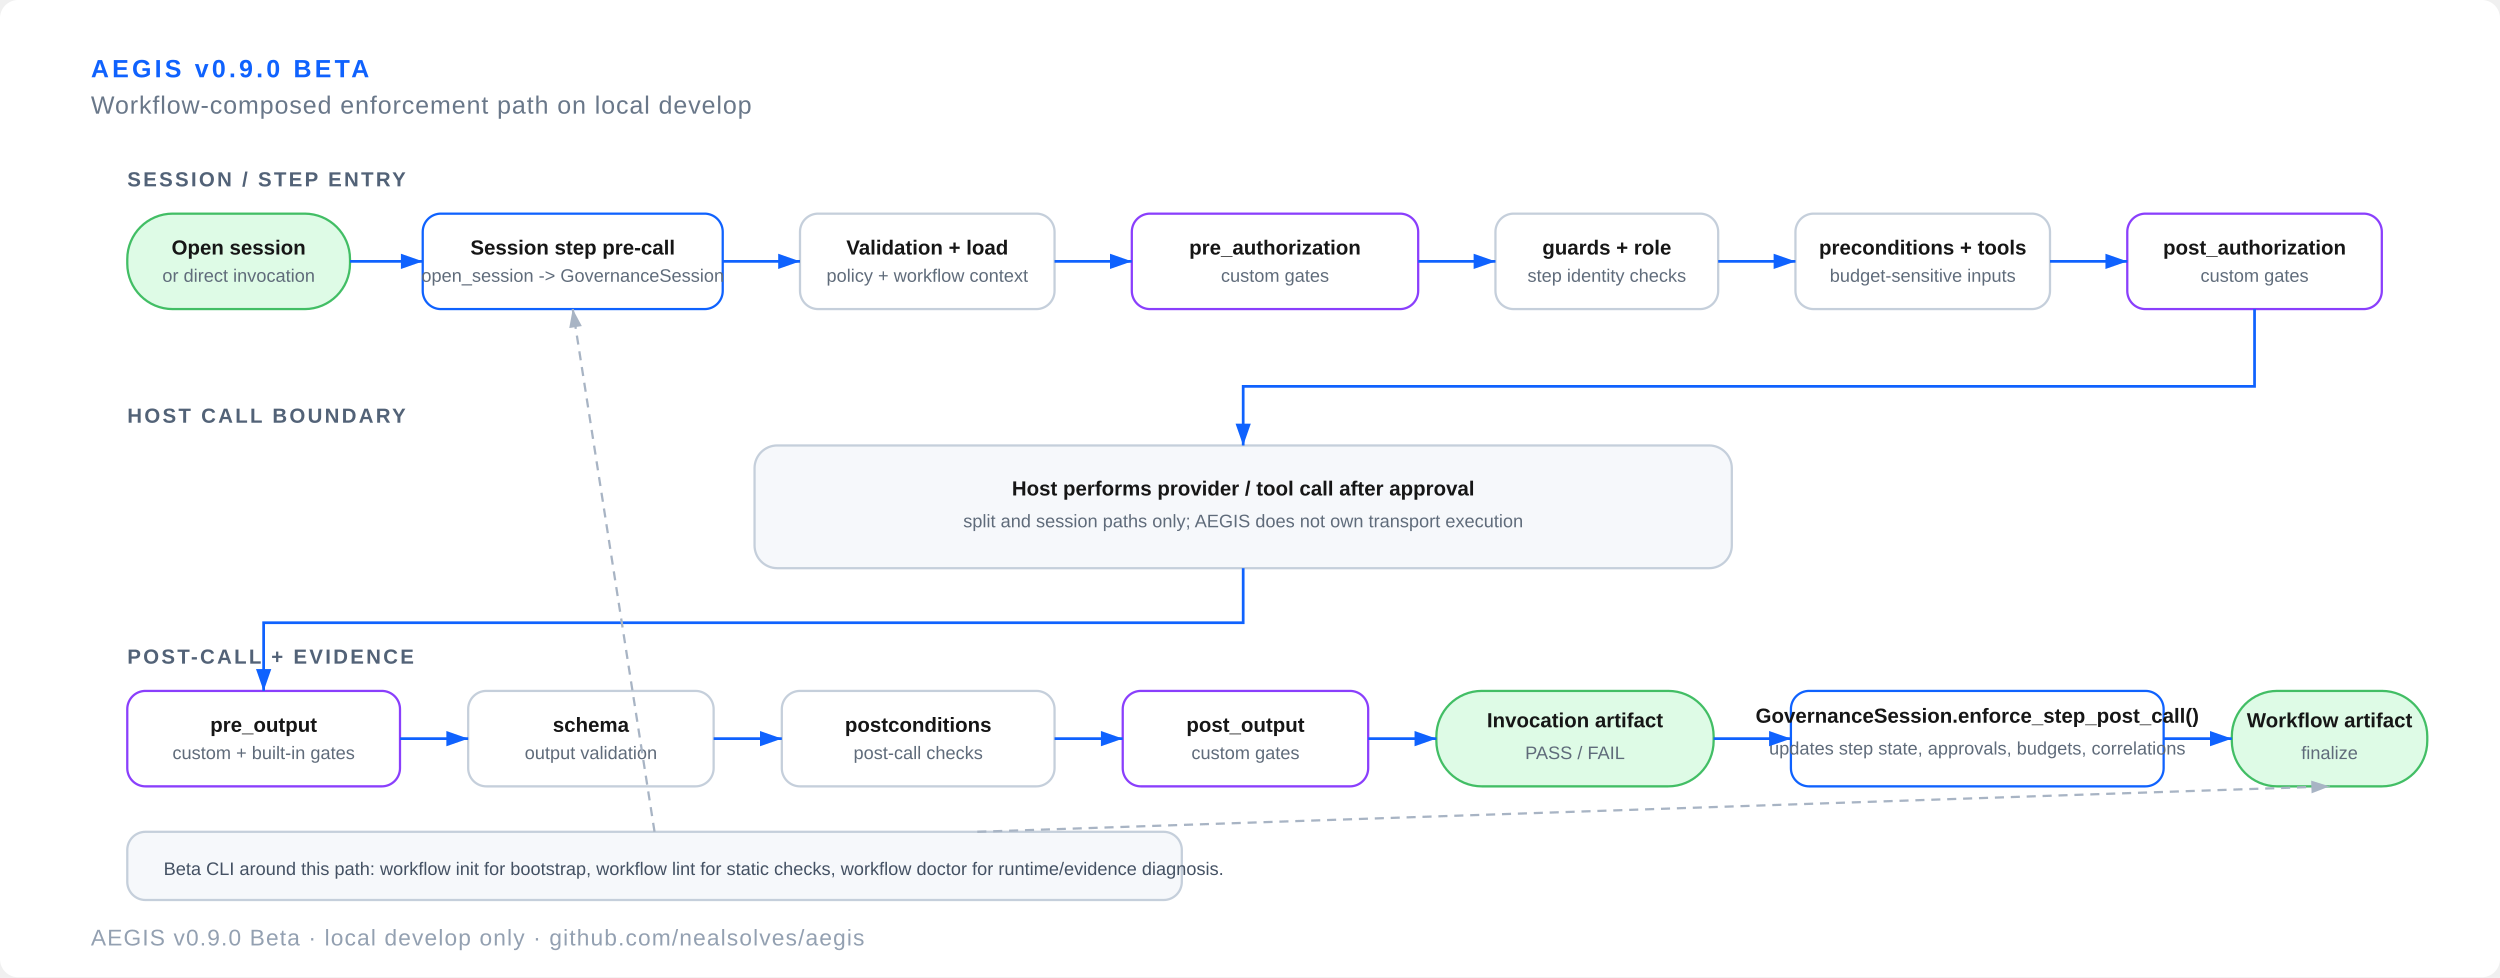
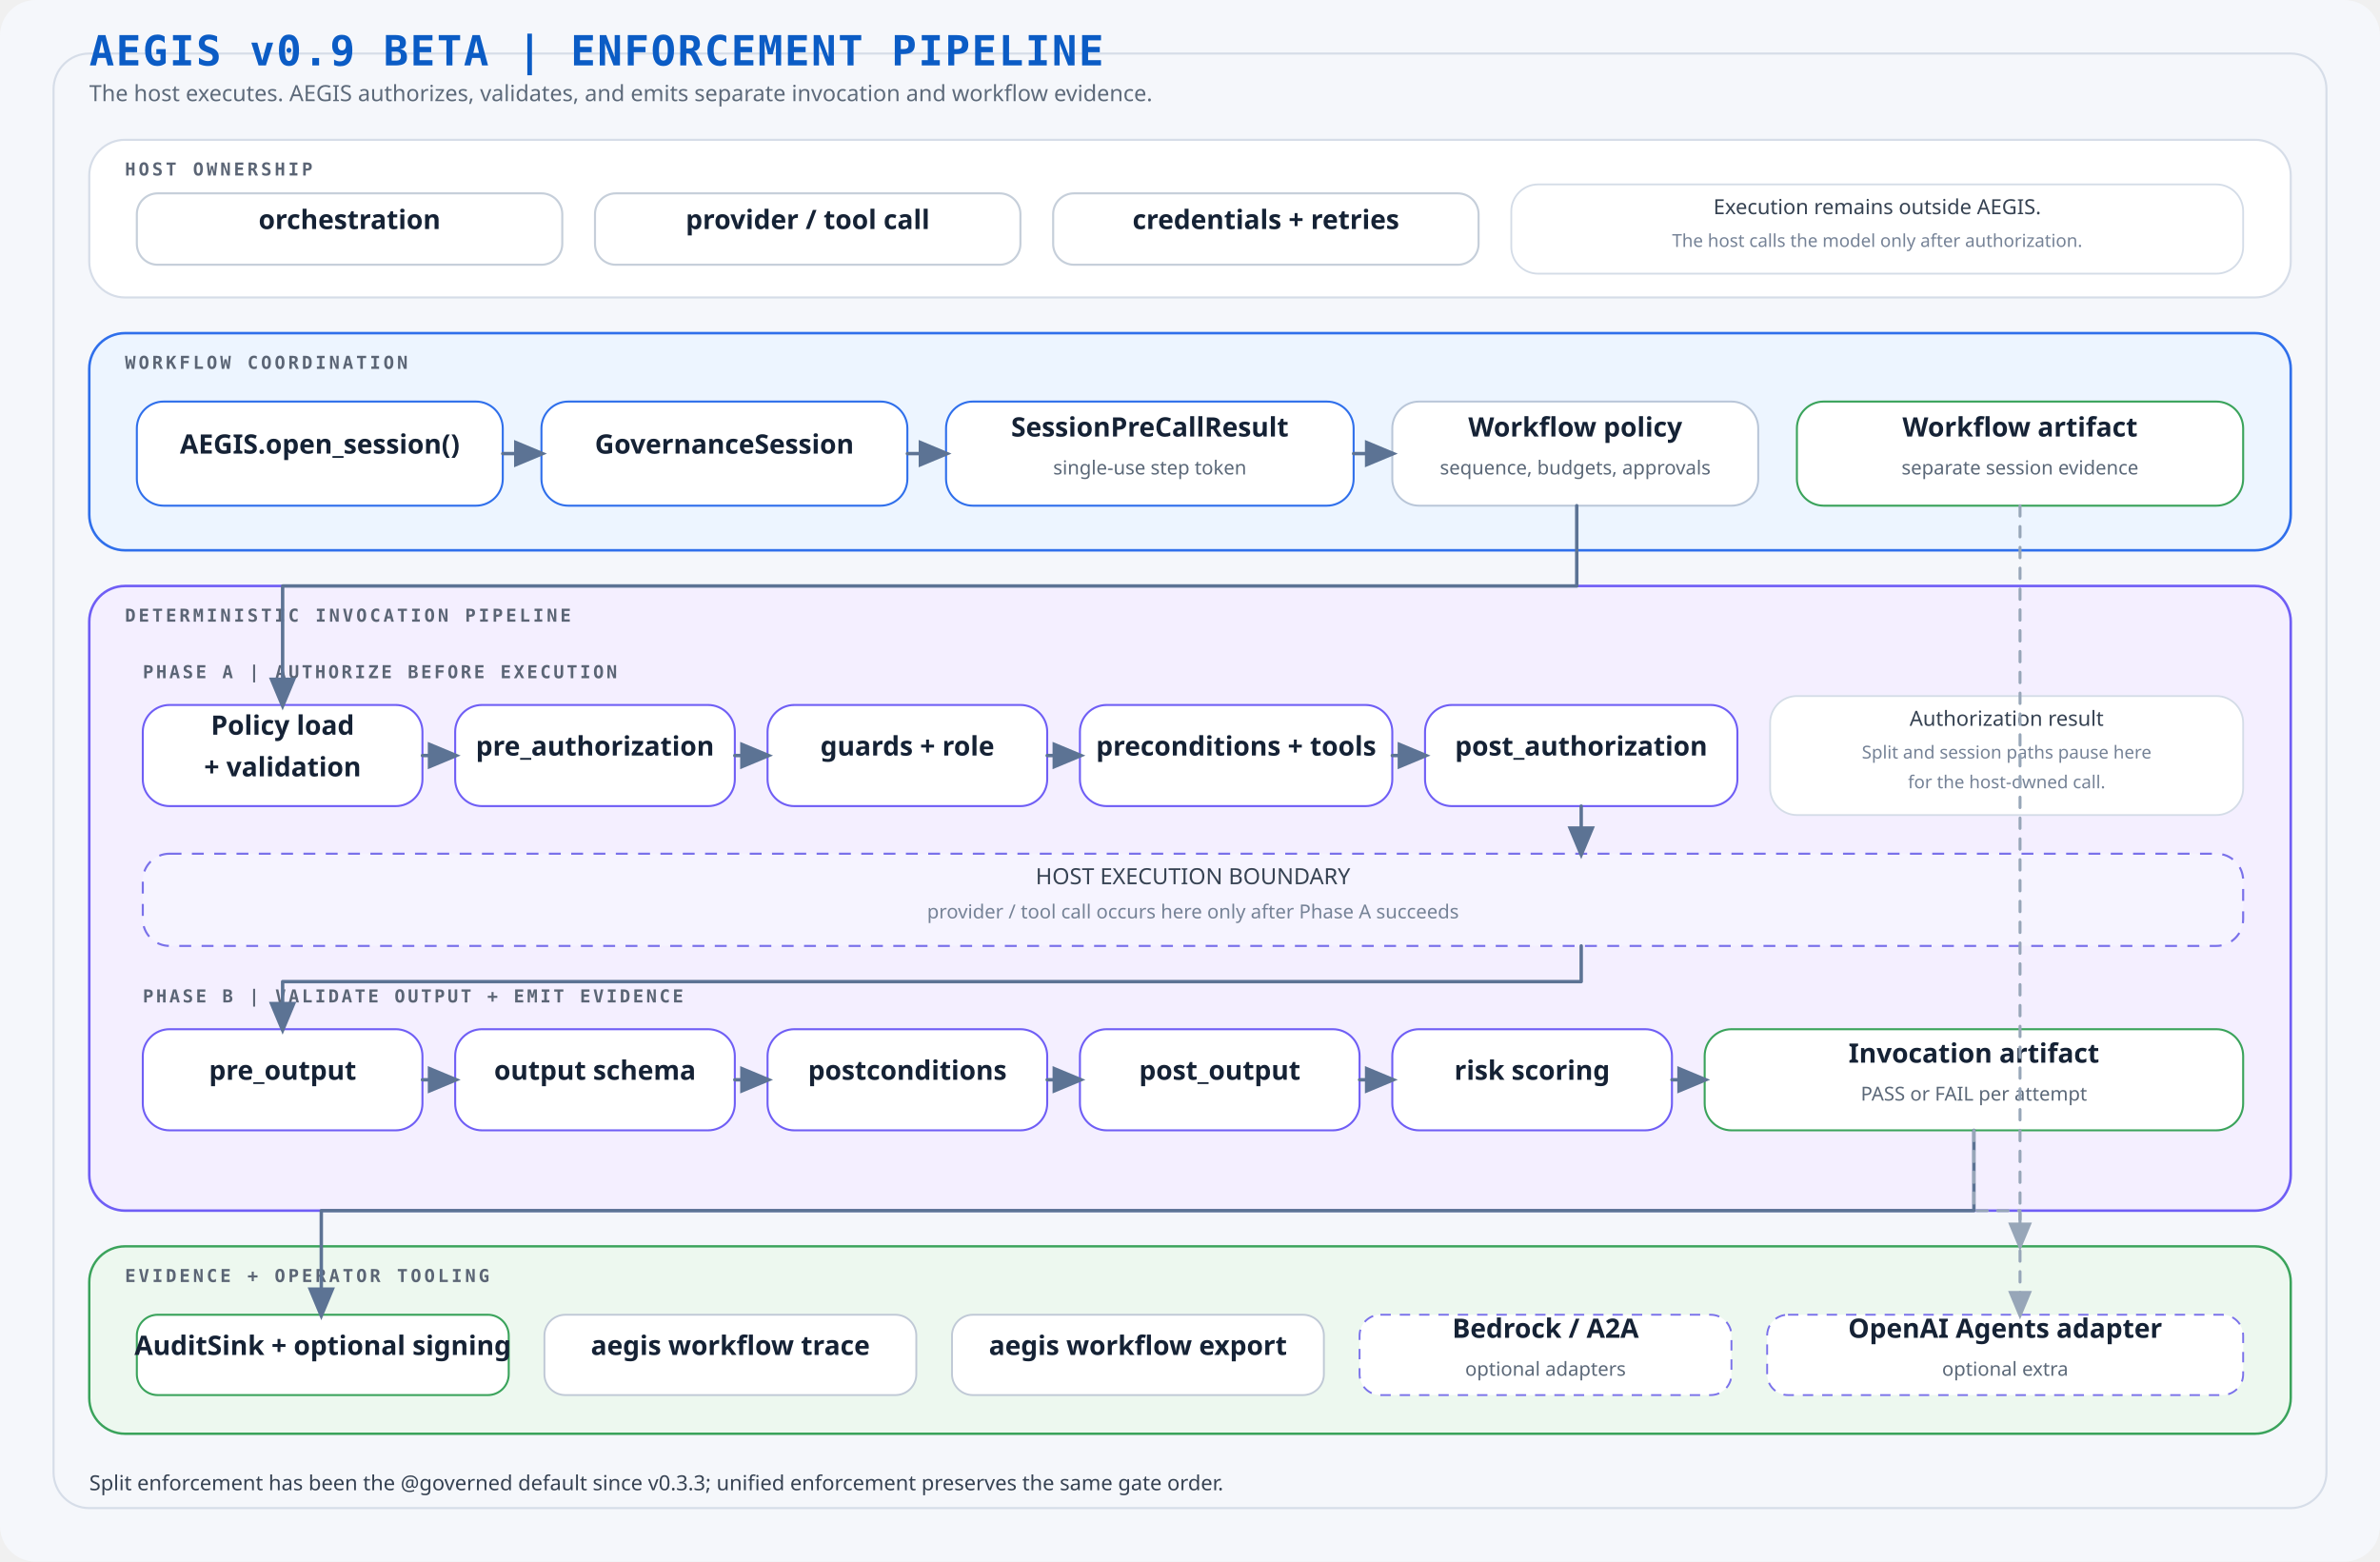
- <svg xmlns="http://www.w3.org/2000/svg" viewBox="0 0 1100 430">
+ <svg xmlns="http://www.w3.org/2000/svg" viewBox="0 0 1600 1050">
  <defs>
    <style>
-       svg { font-family: 'IBM Plex Sans', Arial, sans-serif; }
-       .mono { font-family: 'IBM Plex Mono', 'IBM Plex Sans', Arial, sans-serif; }
-       .title { fill: #0f62fe; font-size: 11px; font-weight: 700; letter-spacing: 1.4px; }
-       .subtitle { fill: #697789; font-size: 11px; letter-spacing: 0.4px; }
-       .phase { fill: #526277; font-size: 9px; font-weight: 700; letter-spacing: 1px; }
-       .label { fill: #161616; font-size: 9px; font-weight: 600; text-anchor: middle; }
-       .sub { fill: #5f6b7a; font-size: 8px; text-anchor: middle; }
-       .note { fill: #445163; font-size: 8px; }
-       .frame { fill: #f6f8fb; stroke: #c5cfdb; stroke-width: 1; }
-       .blue { fill: #ffffff; stroke: #0f62fe; stroke-width: 1; }
-       .purple { fill: #ffffff; stroke: #8a3ffc; stroke-width: 1; }
-       .green { fill: #defbe6; stroke: #42be65; stroke-width: 1; }
-       .gray { fill: #ffffff; stroke: #c5cfdb; stroke-width: 1; }
-       .conn { fill: none; stroke: #0f62fe; stroke-width: 1.2; }
-       .connDim { fill: none; stroke: #a8b4c4; stroke-width: 1; stroke-dasharray: 4 3; }
-       .watermark { fill: #93a0b1; font-size: 10px; letter-spacing: 0.5px; }
-     </style>
-     <marker id="arr" viewBox="0 0 10 7" refX="10" refY="3.5" markerWidth="8" markerHeight="6" orient="auto-start-reverse">
-       <path d="M0 0 L10 3.5 L0 7 z" fill="#0f62fe" />
+   svg {
+     font-family: 'IBM Plex Sans', 'Avenir Next', 'Segoe UI', sans-serif;
+   }
+   .mono {
+     font-family: 'IBM Plex Mono', 'SFMono-Regular', 'Menlo', monospace;
+   }
+   .page-title {
+     fill: #0b5cc5;
+     font-size: 28px;
+     font-weight: 700;
+     letter-spacing: 0.04em;
+   }
+   .page-subtitle {
+     fill: #5d6a7a;
+     font-size: 15px;
+   }
+   .section-tag {
+     fill: #5b6575;
+     font-size: 12px;
+     font-weight: 700;
+     letter-spacing: 0.16em;
+   }
+   .panel-title {
+     fill: #5b6575;
+     font-size: 12px;
+     font-weight: 700;
+     letter-spacing: 0.14em;
+   }
+   .box-title {
+     fill: #152235;
+     font-size: 18px;
+     font-weight: 600;
+   }
+   .box-sub {
+     fill: #5b6878;
+     font-size: 13px;
+     font-weight: 500;
+   }
+   .body {
+     fill: #364252;
+     font-size: 14px;
+     font-weight: 500;
+   }
+   .body-plus {
+     fill: #364252;
+     font-size: 15px;
+     font-weight: 500;
+   }
+   .small {
+     fill: #758296;
+     font-size: 12px;
+   }
+   .small-plus {
+     fill: #758296;
+     font-size: 13px;
+   }
+   .footer-note {
+     fill: #364252;
+     font-size: 14px;
+     font-weight: 500;
+   }
+   .footer-note-lg {
+     fill: #364252;
+     font-size: 15px;
+     font-weight: 500;
+   }
+   .footer-small {
+     fill: #758296;
+     font-size: 12px;
+   }
+   .footer-small-lg {
+     fill: #758296;
+     font-size: 13px;
+   }
+   .frame {
+     fill: none;
+     stroke: #d6dde8;
+     stroke-width: 1.4;
+   }
+   .band {
+     fill: #ffffff;
+     stroke: #d6dde8;
+     stroke-width: 1.4;
+   }
+   .host-box {
+     fill: #ffffff;
+     stroke: #c6cfda;
+     stroke-width: 1.4;
+   }
+   .policy-panel {
+     fill: #eef3f8;
+     stroke: #b9c6d8;
+     stroke-width: 1.5;
+   }
+   .workflow-panel {
+     fill: #edf5ff;
+     stroke: #2f6feb;
+     stroke-width: 1.7;
+   }
+   .kernel-panel {
+     fill: #f4efff;
+     stroke: #6f5ef5;
+     stroke-width: 1.7;
+   }
+   .evidence-panel {
+     fill: #edf8ef;
+     stroke: #3aa35b;
+     stroke-width: 1.6;
+   }
+   .ops-panel {
+     fill: #f2f5f8;
+     stroke: #c0c9d6;
+     stroke-width: 1.4;
+   }
+   .adapter-panel {
+     fill: #f6f4ff;
+     stroke: #7a71ea;
+     stroke-width: 1.4;
+     stroke-dasharray: 8 7;
+   }
+   .note-box {
+     fill: #ffffff;
+     stroke: #d4dce7;
+     stroke-width: 1.2;
+   }
+   .node-neutral {
+     fill: #ffffff;
+     stroke: #c6cfda;
+     stroke-width: 1.3;
+   }
+   .node-policy {
+     fill: #ffffff;
+     stroke: #b9c6d8;
+     stroke-width: 1.3;
+   }
+   .node-workflow {
+     fill: #ffffff;
+     stroke: #2f6feb;
+     stroke-width: 1.35;
+   }
+   .node-kernel {
+     fill: #ffffff;
+     stroke: #6f5ef5;
+     stroke-width: 1.35;
+   }
+   .node-evidence {
+     fill: #ffffff;
+     stroke: #3aa35b;
+     stroke-width: 1.35;
+   }
+   .node-ops {
+     fill: #ffffff;
+     stroke: #c0c9d6;
+     stroke-width: 1.25;
+   }
+   .node-adapter {
+     fill: #ffffff;
+     stroke: #7a71ea;
+     stroke-width: 1.25;
+     stroke-dasharray: 7 6;
+   }
+   .connector {
+     fill: none;
+     stroke: #5c7394;
+     stroke-width: 2.3;
+     stroke-linecap: round;
+     stroke-linejoin: round;
+   }
+   .connector-muted {
+     fill: none;
+     stroke: #97a6b8;
+     stroke-width: 2.0;
+     stroke-linecap: round;
+     stroke-linejoin: round;
+     stroke-dasharray: 7 7;
+   }
+   .connector-soft {
+     fill: none;
+     stroke: #5c7394;
+     stroke-opacity: 0.68;
+     stroke-width: 1.7;
+     stroke-linecap: round;
+     stroke-linejoin: round;
+   }
+ </style>
+     <marker id="arrow" viewBox="0 0 12 10" refX="10" refY="5" markerWidth="10" markerHeight="8" orient="auto">
+       <path d="M0 0 L12 5 L0 10 z" fill="#5c7394" />
    </marker>
-     <marker id="arrDim" viewBox="0 0 10 7" refX="10" refY="3.5" markerWidth="8" markerHeight="6" orient="auto-start-reverse">
-       <path d="M0 0 L10 3.5 L0 7 z" fill="#a8b4c4" />
+     <marker id="arrow-muted" viewBox="0 0 12 10" refX="10" refY="5" markerWidth="10" markerHeight="8" orient="auto">
+       <path d="M0 0 L12 5 L0 10 z" fill="#97a6b8" />
+     </marker>
+     <marker id="arrow-soft" viewBox="0 0 12 10" refX="10" refY="5" markerWidth="10" markerHeight="8" orient="auto">
+       <path d="M0 0 L12 5 L0 10 z" fill="#5c7394" fill-opacity="0.68" />
    </marker>
  </defs>
-   <rect width="1100" height="430" fill="#ffffff" rx="8" />
-   <text class="title mono" x="40" y="34">AEGIS v0.9.0 BETA</text>
-   <text class="subtitle mono" x="40" y="50">Workflow-composed enforcement path on local develop</text>
-   <text class="phase mono" x="56" y="82">SESSION / STEP ENTRY</text>
-   <rect class="green" x="56" y="94" width="98" height="42" rx="20" />
-   <text class="label" x="105" y="112">Open session</text>
-   <text class="sub" x="105" y="124">or direct invocation</text>
-   <rect class="blue" x="186" y="94" width="132" height="42" rx="8" />
-   <text class="label" x="252" y="112">Session step pre-call</text>
-   <text class="sub" x="252" y="124">open_session -&gt; GovernanceSession</text>
-   <rect class="gray" x="352" y="94" width="112" height="42" rx="8" />
-   <text class="label" x="408" y="112">Validation + load</text>
-   <text class="sub" x="408" y="124">policy + workflow context</text>
-   <rect class="purple" x="498" y="94" width="126" height="42" rx="8" />
-   <text class="label" x="561" y="112">pre_authorization</text>
-   <text class="sub" x="561" y="124">custom gates</text>
-   <rect class="gray" x="658" y="94" width="98" height="42" rx="8" />
-   <text class="label" x="707" y="112">guards + role</text>
-   <text class="sub" x="707" y="124">step identity checks</text>
-   <rect class="gray" x="790" y="94" width="112" height="42" rx="8" />
-   <text class="label" x="846" y="112">preconditions + tools</text>
-   <text class="sub" x="846" y="124">budget-sensitive inputs</text>
-   <rect class="purple" x="936" y="94" width="112" height="42" rx="8" />
-   <text class="label" x="992" y="112">post_authorization</text>
-   <text class="sub" x="992" y="124">custom gates</text>
-   <path class="conn" d="M154 115 L186 115" marker-end="url(#arr)" />
-   <path class="conn" d="M318 115 L352 115" marker-end="url(#arr)" />
-   <path class="conn" d="M464 115 L498 115" marker-end="url(#arr)" />
-   <path class="conn" d="M624 115 L658 115" marker-end="url(#arr)" />
-   <path class="conn" d="M756 115 L790 115" marker-end="url(#arr)" />
-   <path class="conn" d="M902 115 L936 115" marker-end="url(#arr)" />
-   <text class="phase mono" x="56" y="186">HOST CALL BOUNDARY</text>
-   <rect class="frame" x="332" y="196" width="430" height="54" rx="10" />
-   <text class="label" x="547" y="218">Host performs provider / tool call after approval</text>
-   <text class="sub" x="547" y="232">split and session paths only; AEGIS does not own transport execution</text>
-   <path class="conn" d="M992 136 L992 170 L547 170 L547 196" marker-end="url(#arr)" />
-   <text class="phase mono" x="56" y="292">POST-CALL + EVIDENCE</text>
-   <rect class="purple" x="56" y="304" width="120" height="42" rx="8" />
-   <rect class="gray" x="206" y="304" width="108" height="42" rx="8" />
-   <rect class="gray" x="344" y="304" width="120" height="42" rx="8" />
-   <rect class="purple" x="494" y="304" width="108" height="42" rx="8" />
-   <rect class="green" x="632" y="304" width="122" height="42" rx="20" />
-   <rect class="blue" x="788" y="304" width="164" height="42" rx="8" />
-   <rect class="green" x="982" y="304" width="86" height="42" rx="20" />
-   <text class="label" x="116" y="322">pre_output</text>
-   <text class="sub" x="116" y="334">custom + built-in gates</text>
-   <text class="label" x="260" y="322">schema</text>
-   <text class="sub" x="260" y="334">output validation</text>
-   <text class="label" x="404" y="322">postconditions</text>
-   <text class="sub" x="404" y="334">post-call checks</text>
-   <text class="label" x="548" y="322">post_output</text>
-   <text class="sub" x="548" y="334">custom gates</text>
-   <text class="label" x="693" y="320">Invocation artifact</text>
-   <text class="sub" x="693" y="334">PASS / FAIL</text>
-   <text class="label" x="870" y="318">GovernanceSession.enforce_step_post_call()</text>
-   <text class="sub" x="870" y="332">updates step state, approvals, budgets, correlations</text>
-   <text class="label" x="1025" y="320">Workflow artifact</text>
-   <text class="sub" x="1025" y="334">finalize</text>
-   <path class="conn" d="M547 250 L547 274 L116 274 L116 304" marker-end="url(#arr)" />
-   <path class="conn" d="M176 325 L206 325" marker-end="url(#arr)" />
-   <path class="conn" d="M314 325 L344 325" marker-end="url(#arr)" />
-   <path class="conn" d="M464 325 L494 325" marker-end="url(#arr)" />
-   <path class="conn" d="M602 325 L632 325" marker-end="url(#arr)" />
-   <path class="conn" d="M754 325 L788 325" marker-end="url(#arr)" />
-   <path class="conn" d="M952 325 L982 325" marker-end="url(#arr)" />
-   <rect class="frame" x="56" y="366" width="464" height="30" rx="8" />
-   <text class="note mono" x="72" y="385">Beta CLI around this path: workflow init for bootstrap, workflow lint for static checks, workflow doctor for runtime/evidence diagnosis.</text>
-   <path class="connDim" d="M288 366 L252 136" marker-end="url(#arrDim)" />
-   <path class="connDim" d="M430 366 L1025 346" marker-end="url(#arrDim)" />
-   <text class="watermark mono" x="40" y="416">AEGIS v0.9.0 Beta · local develop only · github.com/nealsolves/aegis</text>
+   <rect width="1600" height="1050" fill="#f5f7fb" rx="24" />
+   <rect x="36" y="36" width="1528" height="978" class="frame" rx="24" />
+   <text class="page-title mono" x="60" y="44">AEGIS v0.9 BETA | ENFORCEMENT PIPELINE</text>
+   <text class="page-subtitle" x="60" y="68">The host executes. AEGIS authorizes, validates, and emits separate invocation and workflow evidence.</text>
+   <rect x="60" y="94" width="1480" height="106" rx="24" class="band" />
+   <text class="section-tag mono" x="84" y="118">HOST OWNERSHIP</text>
+   <rect x="92" y="130" width="286" height="48" rx="14" class="host-box" />
+   <text class="box-title" x="235" y="154.0" text-anchor="middle">orchestration</text>
+   <rect x="400" y="130" width="286" height="48" rx="14" class="host-box" />
+   <text class="box-title" x="543" y="154.0" text-anchor="middle">provider / tool call</text>
+   <rect x="708" y="130" width="286" height="48" rx="14" class="host-box" />
+   <text class="box-title" x="851" y="154.0" text-anchor="middle">credentials + retries</text>
+   <rect x="1016" y="124" width="492" height="60" rx="18" class="note-box" />
+   <text class="body" x="1262" y="144.0" text-anchor="middle">Execution remains outside AEGIS.</text>
+   <text class="small" x="1262" y="166.0" text-anchor="middle">The host calls the model only after authorization.</text>
+   <rect x="60" y="224" width="1480" height="146" rx="24" class="workflow-panel" />
+   <text class="section-tag mono" x="84" y="248">WORKFLOW COORDINATION</text>
+   <rect x="92" y="270" width="246" height="70" rx="18" class="node-workflow" />
+   <text class="box-title" x="215" y="305.0" text-anchor="middle">AEGIS.open_session()</text>
+   <rect x="364" y="270" width="246" height="70" rx="18" class="node-workflow" />
+   <text class="box-title" x="487" y="305.0" text-anchor="middle">GovernanceSession</text>
+   <rect x="636" y="270" width="274" height="70" rx="18" class="node-workflow" />
+   <text class="box-title" x="773" y="293.5" text-anchor="middle">SessionPreCallResult</text>
+   <text class="box-sub" x="773" y="319.0" text-anchor="middle">single-use step token</text>
+   <rect x="936" y="270" width="246" height="70" rx="18" class="node-policy" />
+   <text class="box-title" x="1059" y="293.5" text-anchor="middle">Workflow policy</text>
+   <text class="box-sub" x="1059" y="319.0" text-anchor="middle">sequence, budgets, approvals</text>
+   <rect x="1208" y="270" width="300" height="70" rx="18" class="node-evidence" />
+   <text class="box-title" x="1358" y="293.5" text-anchor="middle">Workflow artifact</text>
+   <text class="box-sub" x="1358" y="319.0" text-anchor="middle">separate session evidence</text>
+   <rect x="60" y="394" width="1480" height="420" rx="24" class="kernel-panel" />
+   <text class="section-tag mono" x="84" y="418">DETERMINISTIC INVOCATION PIPELINE</text>
+   <text class="panel-title mono" x="96" y="456">PHASE A | AUTHORIZE BEFORE EXECUTION</text>
+   <rect x="96" y="474" width="188" height="68" rx="18" class="node-kernel" />
+   <text class="box-title" x="190" y="494.0" text-anchor="middle">Policy load</text>
+   <text class="box-title" x="190" y="522.0" text-anchor="middle">+ validation</text>
+   <rect x="306" y="474" width="188" height="68" rx="18" class="node-kernel" />
+   <text class="box-title" x="400" y="508.0" text-anchor="middle">pre_authorization</text>
+   <rect x="516" y="474" width="188" height="68" rx="18" class="node-kernel" />
+   <text class="box-title" x="610" y="508.0" text-anchor="middle">guards + role</text>
+   <rect x="726" y="474" width="210" height="68" rx="18" class="node-kernel" />
+   <text class="box-title" x="831" y="508.0" text-anchor="middle">preconditions + tools</text>
+   <rect x="958" y="474" width="210" height="68" rx="18" class="node-kernel" />
+   <text class="box-title" x="1063" y="508.0" text-anchor="middle">post_authorization</text>
+   <rect x="1190" y="468" width="318" height="80" rx="18" class="note-box" />
+   <text class="body" x="1349" y="488.0" text-anchor="middle">Authorization result</text>
+   <text class="small" x="1349" y="510.0" text-anchor="middle">Split and session paths pause here</text>
+   <text class="small" x="1349" y="530.0" text-anchor="middle">for the host-owned call.</text>
+   <rect x="96" y="574" width="1412" height="62" rx="18" class="adapter-panel" />
+   <text class="body-plus" x="802" y="594.5" text-anchor="middle">HOST EXECUTION BOUNDARY</text>
+   <text class="small-plus" x="802" y="617.5" text-anchor="middle">provider / tool call occurs here only after Phase A succeeds</text>
+   <text class="panel-title mono" x="96" y="674">PHASE B | VALIDATE OUTPUT + EMIT EVIDENCE</text>
+   <rect x="96" y="692" width="188" height="68" rx="18" class="node-kernel" />
+   <text class="box-title" x="190" y="726.0" text-anchor="middle">pre_output</text>
+   <rect x="306" y="692" width="188" height="68" rx="18" class="node-kernel" />
+   <text class="box-title" x="400" y="726.0" text-anchor="middle">output schema</text>
+   <rect x="516" y="692" width="188" height="68" rx="18" class="node-kernel" />
+   <text class="box-title" x="610" y="726.0" text-anchor="middle">postconditions</text>
+   <rect x="726" y="692" width="188" height="68" rx="18" class="node-kernel" />
+   <text class="box-title" x="820" y="726.0" text-anchor="middle">post_output</text>
+   <rect x="936" y="692" width="188" height="68" rx="18" class="node-kernel" />
+   <text class="box-title" x="1030" y="726.0" text-anchor="middle">risk scoring</text>
+   <rect x="1146" y="692" width="362" height="68" rx="18" class="node-evidence" />
+   <text class="box-title" x="1327" y="714.5" text-anchor="middle">Invocation artifact</text>
+   <text class="box-sub" x="1327" y="740.0" text-anchor="middle">PASS or FAIL per attempt</text>
+   <rect x="60" y="838" width="1480" height="126" rx="24" class="evidence-panel" />
+   <text class="section-tag mono" x="84" y="862">EVIDENCE + OPERATOR TOOLING</text>
+   <rect x="92" y="884" width="250" height="54" rx="14" class="node-evidence" />
+   <text class="box-title" x="217" y="911.0" text-anchor="middle">AuditSink + optional signing</text>
+   <rect x="366" y="884" width="250" height="54" rx="14" class="node-ops" />
+   <text class="box-title" x="491" y="911.0" text-anchor="middle">aegis workflow trace</text>
+   <rect x="640" y="884" width="250" height="54" rx="14" class="node-ops" />
+   <text class="box-title" x="765" y="911.0" text-anchor="middle">aegis workflow export</text>
+   <rect x="914" y="884" width="250" height="54" rx="14" class="node-adapter" />
+   <text class="box-title" x="1039" y="899.5" text-anchor="middle">Bedrock / A2A</text>
+   <text class="box-sub" x="1039" y="925.0" text-anchor="middle">optional adapters</text>
+   <rect x="1188" y="884" width="320" height="54" rx="14" class="node-adapter" />
+   <text class="box-title" x="1348" y="899.5" text-anchor="middle">OpenAI Agents adapter</text>
+   <text class="box-sub" x="1348" y="925.0" text-anchor="middle">optional extra</text>
+   <text class="footer-note" x="60" y="1002.0" text-anchor="start">Split enforcement has been the @governed default since v0.3.3; unified enforcement preserves the same gate order.</text>
+   <path class="connector" d="M338 305 H364" marker-end="url(#arrow)" />
+   <path class="connector" d="M610 305 H636" marker-end="url(#arrow)" />
+   <path class="connector" d="M910 305 H936" marker-end="url(#arrow)" />
+   <path class="connector" d="M1060 340 V394 H190 V474" marker-end="url(#arrow)" />
+   <path class="connector" d="M284 508 H306" marker-end="url(#arrow)" />
+   <path class="connector" d="M494 508 H516" marker-end="url(#arrow)" />
+   <path class="connector" d="M704 508 H726" marker-end="url(#arrow)" />
+   <path class="connector" d="M936 508 H958" marker-end="url(#arrow)" />
+   <path class="connector" d="M1063 542 V574" marker-end="url(#arrow)" />
+   <path class="connector" d="M1063 636 V660 H190 V692" marker-end="url(#arrow)" />
+   <path class="connector" d="M284 726 H306" marker-end="url(#arrow)" />
+   <path class="connector" d="M494 726 H516" marker-end="url(#arrow)" />
+   <path class="connector" d="M704 726 H726" marker-end="url(#arrow)" />
+   <path class="connector" d="M914 726 H936" marker-end="url(#arrow)" />
+   <path class="connector" d="M1124 726 H1146" marker-end="url(#arrow)" />
+   <path class="connector" d="M1327 760 V814 H216 V884" marker-end="url(#arrow)" />
+   <path class="connector-muted" d="M1327 760 V814 H1358 V884" marker-end="url(#arrow-muted)" />
+   <path class="connector-muted" d="M1358 340 V838" marker-end="url(#arrow-muted)" />
</svg>
